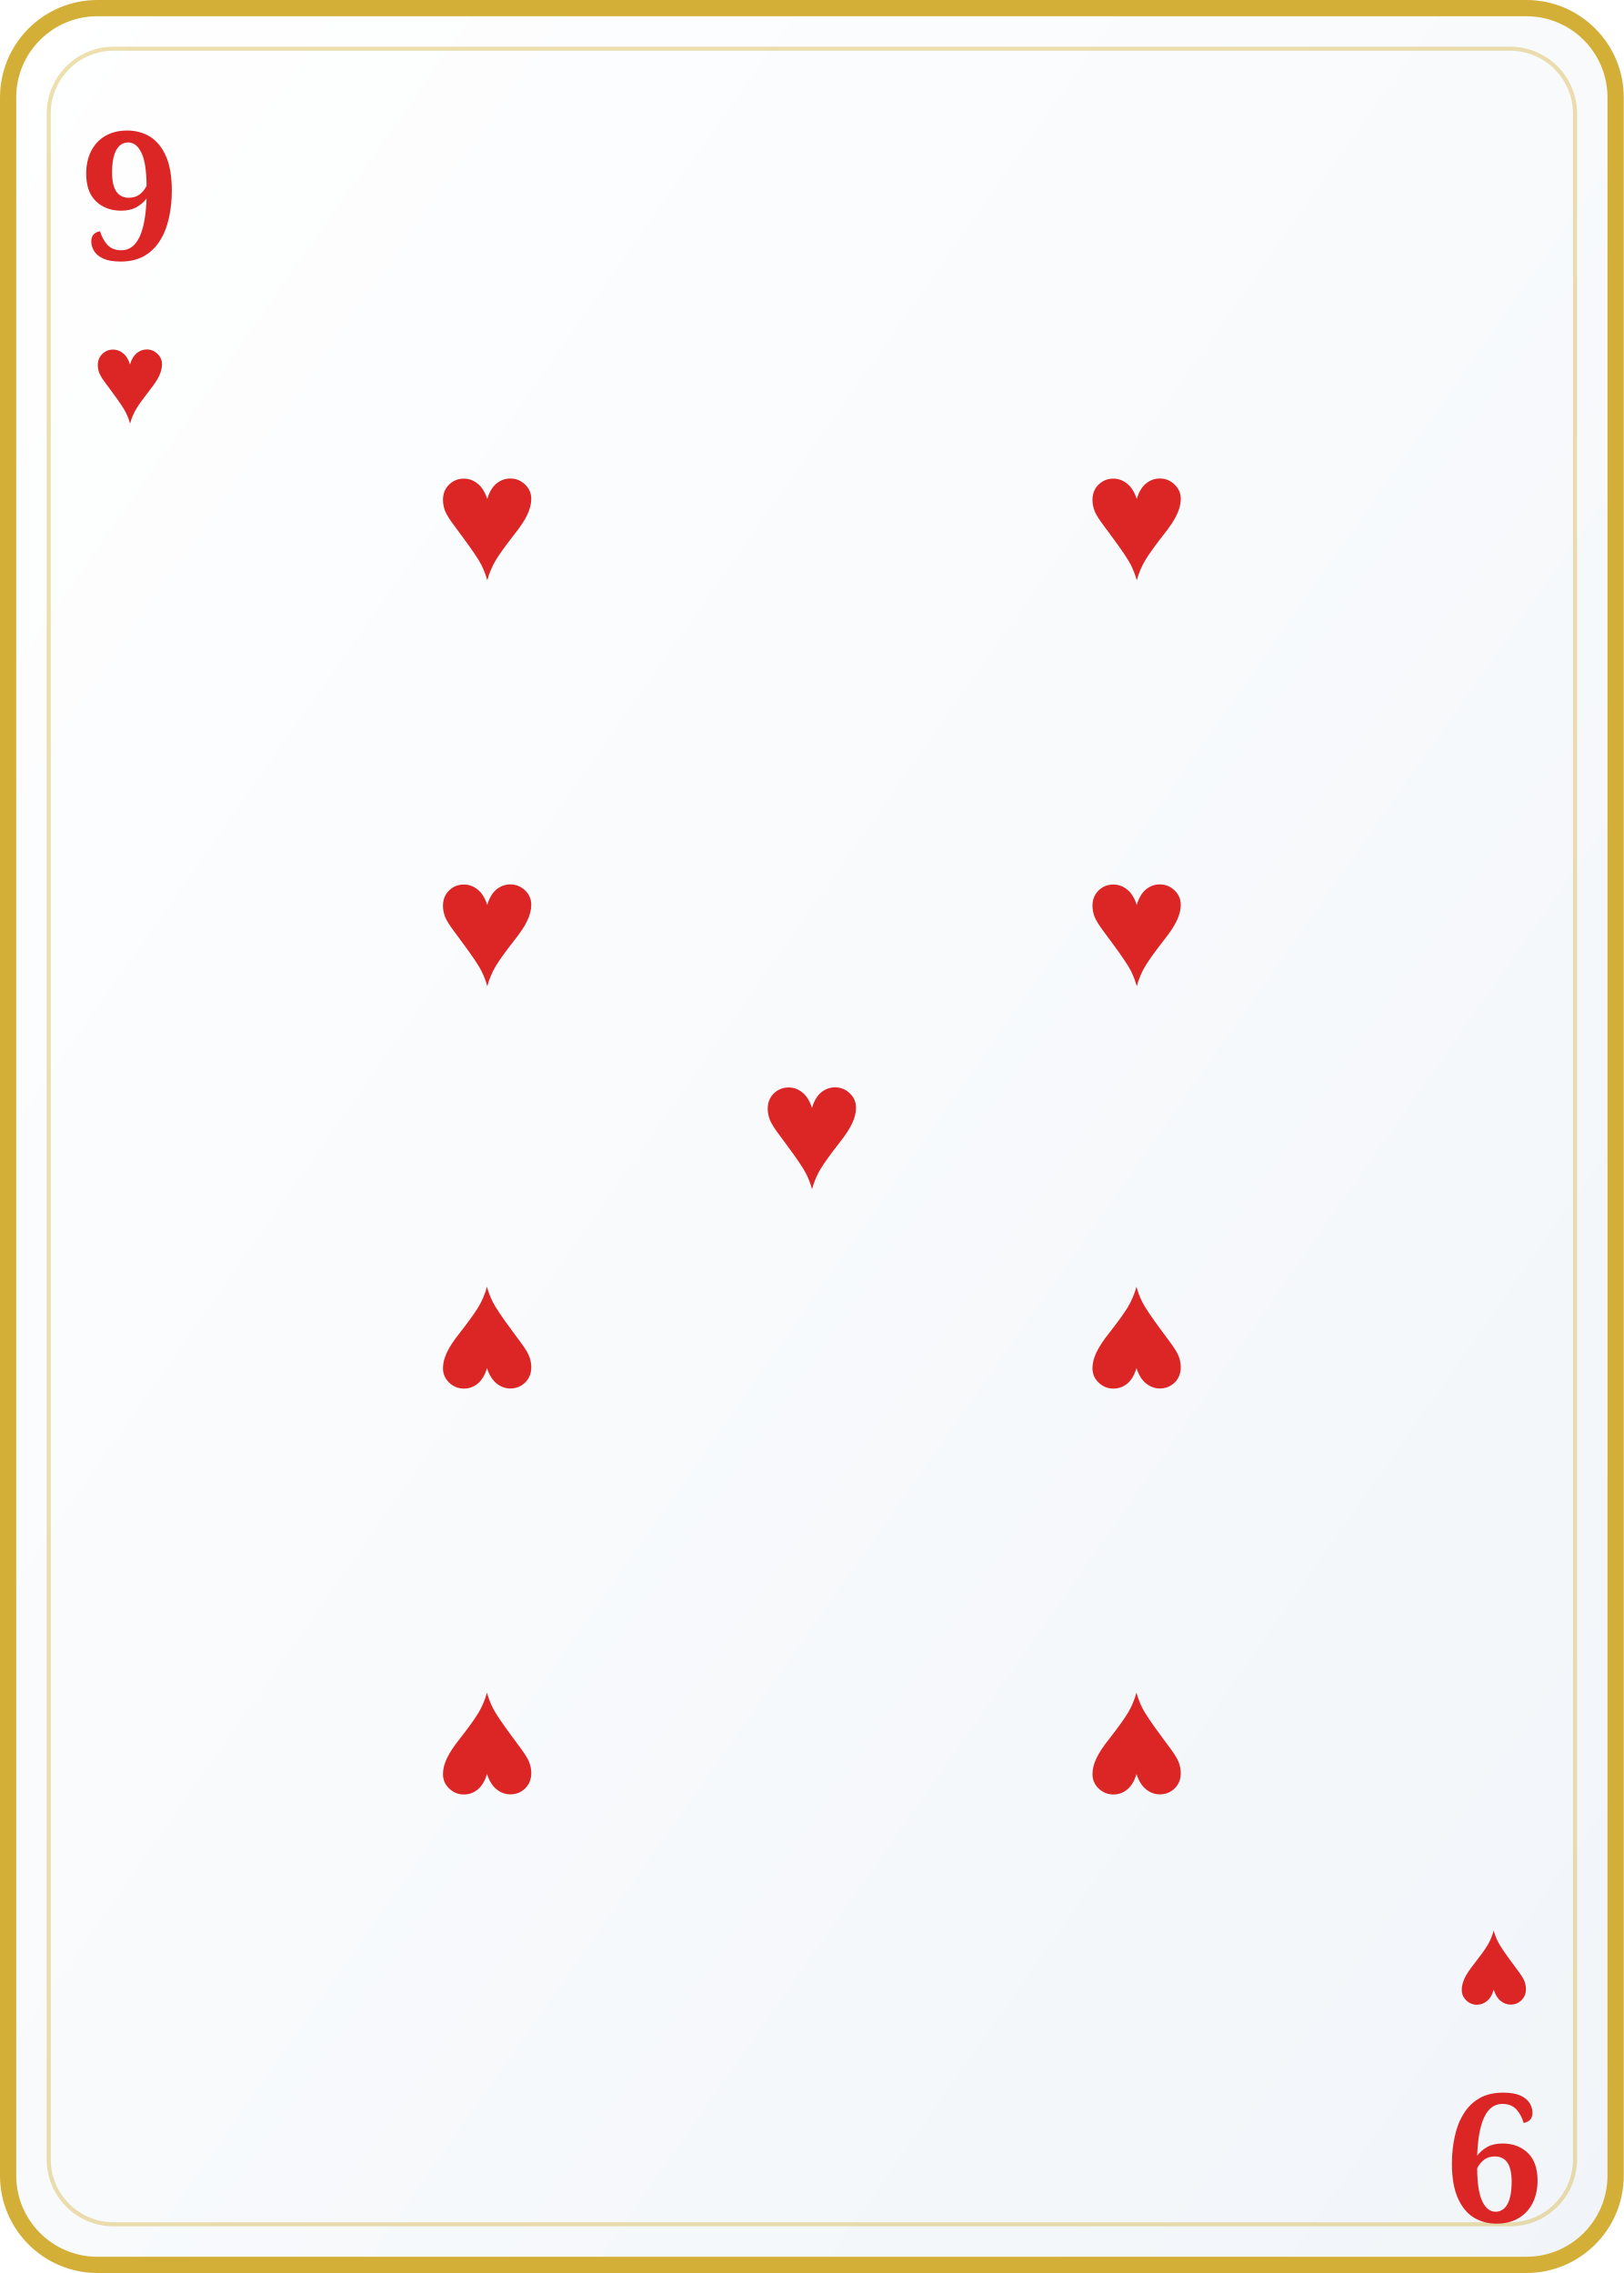
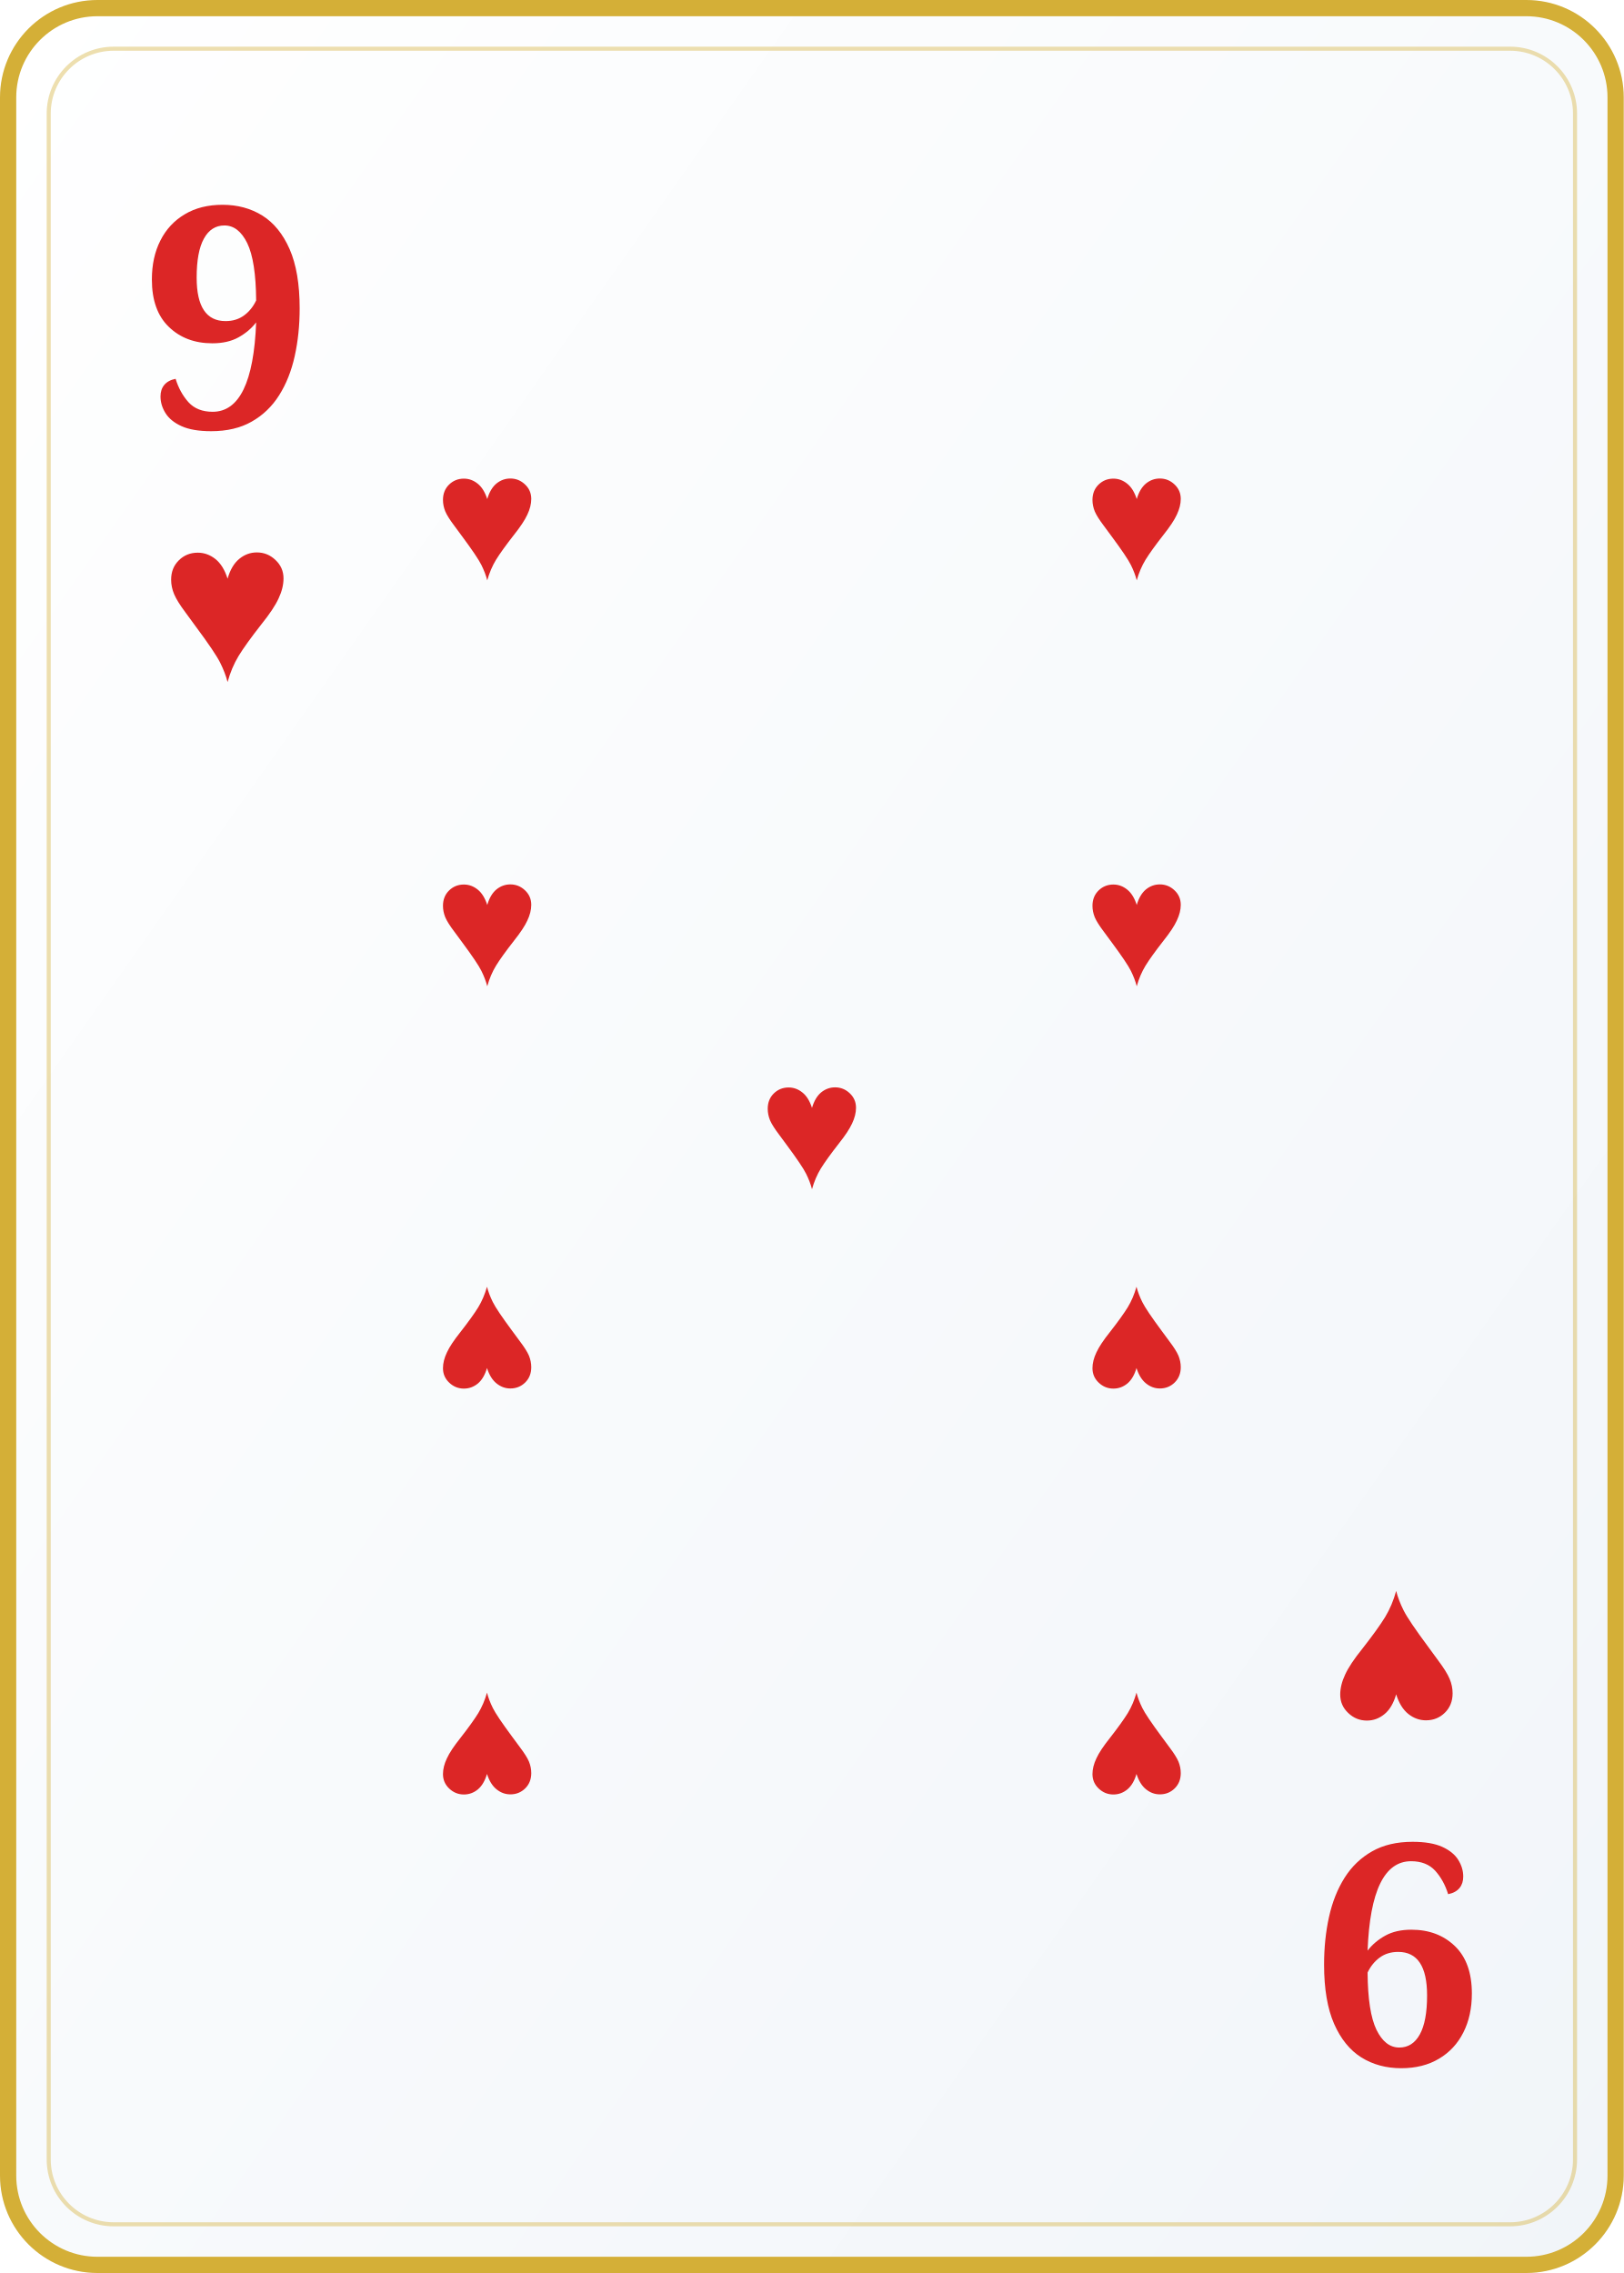
<svg xmlns="http://www.w3.org/2000/svg" viewBox="0 0 200 280" width="200" height="280">
  <defs>
    <linearGradient id="cardBg" x1="0%" y1="0%" x2="100%" y2="100%">
      <stop offset="0%" style="stop-color:#ffffff" />
      <stop offset="100%" style="stop-color:#f1f5f9" />
    </linearGradient>
  </defs>
  <rect width="200" height="280" rx="12" fill="url(#cardBg)" />
  <rect x="1" y="1" width="198" height="278" rx="11" fill="none" stroke="#d4af37" stroke-width="2" />
  <rect x="6" y="6" width="188" height="268" rx="8" fill="none" stroke="#d4af37" stroke-width="0.5" opacity="0.4" />
-   <text x="16" y="32" font-family="Georgia,serif" font-size="22" font-weight="900" fill="#dc2626" text-anchor="middle">9</text>
-   <text x="16" y="52" font-family="Arial,sans-serif" font-size="16" fill="#dc2626" text-anchor="middle">♥</text>
-   <text x="184" y="258" font-family="Georgia,serif" font-size="22" font-weight="900" fill="#dc2626" text-anchor="middle" transform="rotate(180,184,258)">9</text>
-   <text x="184" y="238" font-family="Arial,sans-serif" font-size="16" fill="#dc2626" text-anchor="middle" transform="rotate(180,184,238)">♥</text>
+   <text x="28" y="38" font-family="Georgia,serif" font-size="38" font-weight="900" fill="#dc2626" text-anchor="middle" dominant-baseline="central">9</text>
+   <text x="28" y="74" font-family="Arial,sans-serif" font-size="28" fill="#dc2626" text-anchor="middle" dominant-baseline="central">♥</text>
+   <text x="172" y="242" font-family="Georgia,serif" font-size="38" font-weight="900" fill="#dc2626" text-anchor="middle" dominant-baseline="central" transform="rotate(180,172,242)">9</text>
+   <text x="172" y="206" font-family="Arial,sans-serif" font-size="28" fill="#dc2626" text-anchor="middle" dominant-baseline="central" transform="rotate(180,172,206)">♥</text>
  <text x="60" y="65" font-family="Arial,sans-serif" font-size="22" fill="#dc2626" text-anchor="middle" dominant-baseline="middle">♥</text>
  <text x="140" y="65" font-family="Arial,sans-serif" font-size="22" fill="#dc2626" text-anchor="middle" dominant-baseline="middle">♥</text>
  <text x="60" y="115" font-family="Arial,sans-serif" font-size="22" fill="#dc2626" text-anchor="middle" dominant-baseline="middle">♥</text>
  <text x="140" y="115" font-family="Arial,sans-serif" font-size="22" fill="#dc2626" text-anchor="middle" dominant-baseline="middle">♥</text>
  <text x="100" y="140" font-family="Arial,sans-serif" font-size="22" fill="#dc2626" text-anchor="middle" dominant-baseline="middle">♥</text>
  <text x="60" y="165" font-family="Arial,sans-serif" font-size="22" fill="#dc2626" text-anchor="middle" dominant-baseline="middle" transform="rotate(180,60,165)">♥</text>
  <text x="140" y="165" font-family="Arial,sans-serif" font-size="22" fill="#dc2626" text-anchor="middle" dominant-baseline="middle" transform="rotate(180,140,165)">♥</text>
  <text x="60" y="215" font-family="Arial,sans-serif" font-size="22" fill="#dc2626" text-anchor="middle" dominant-baseline="middle" transform="rotate(180,60,215)">♥</text>
  <text x="140" y="215" font-family="Arial,sans-serif" font-size="22" fill="#dc2626" text-anchor="middle" dominant-baseline="middle" transform="rotate(180,140,215)">♥</text>
</svg>
